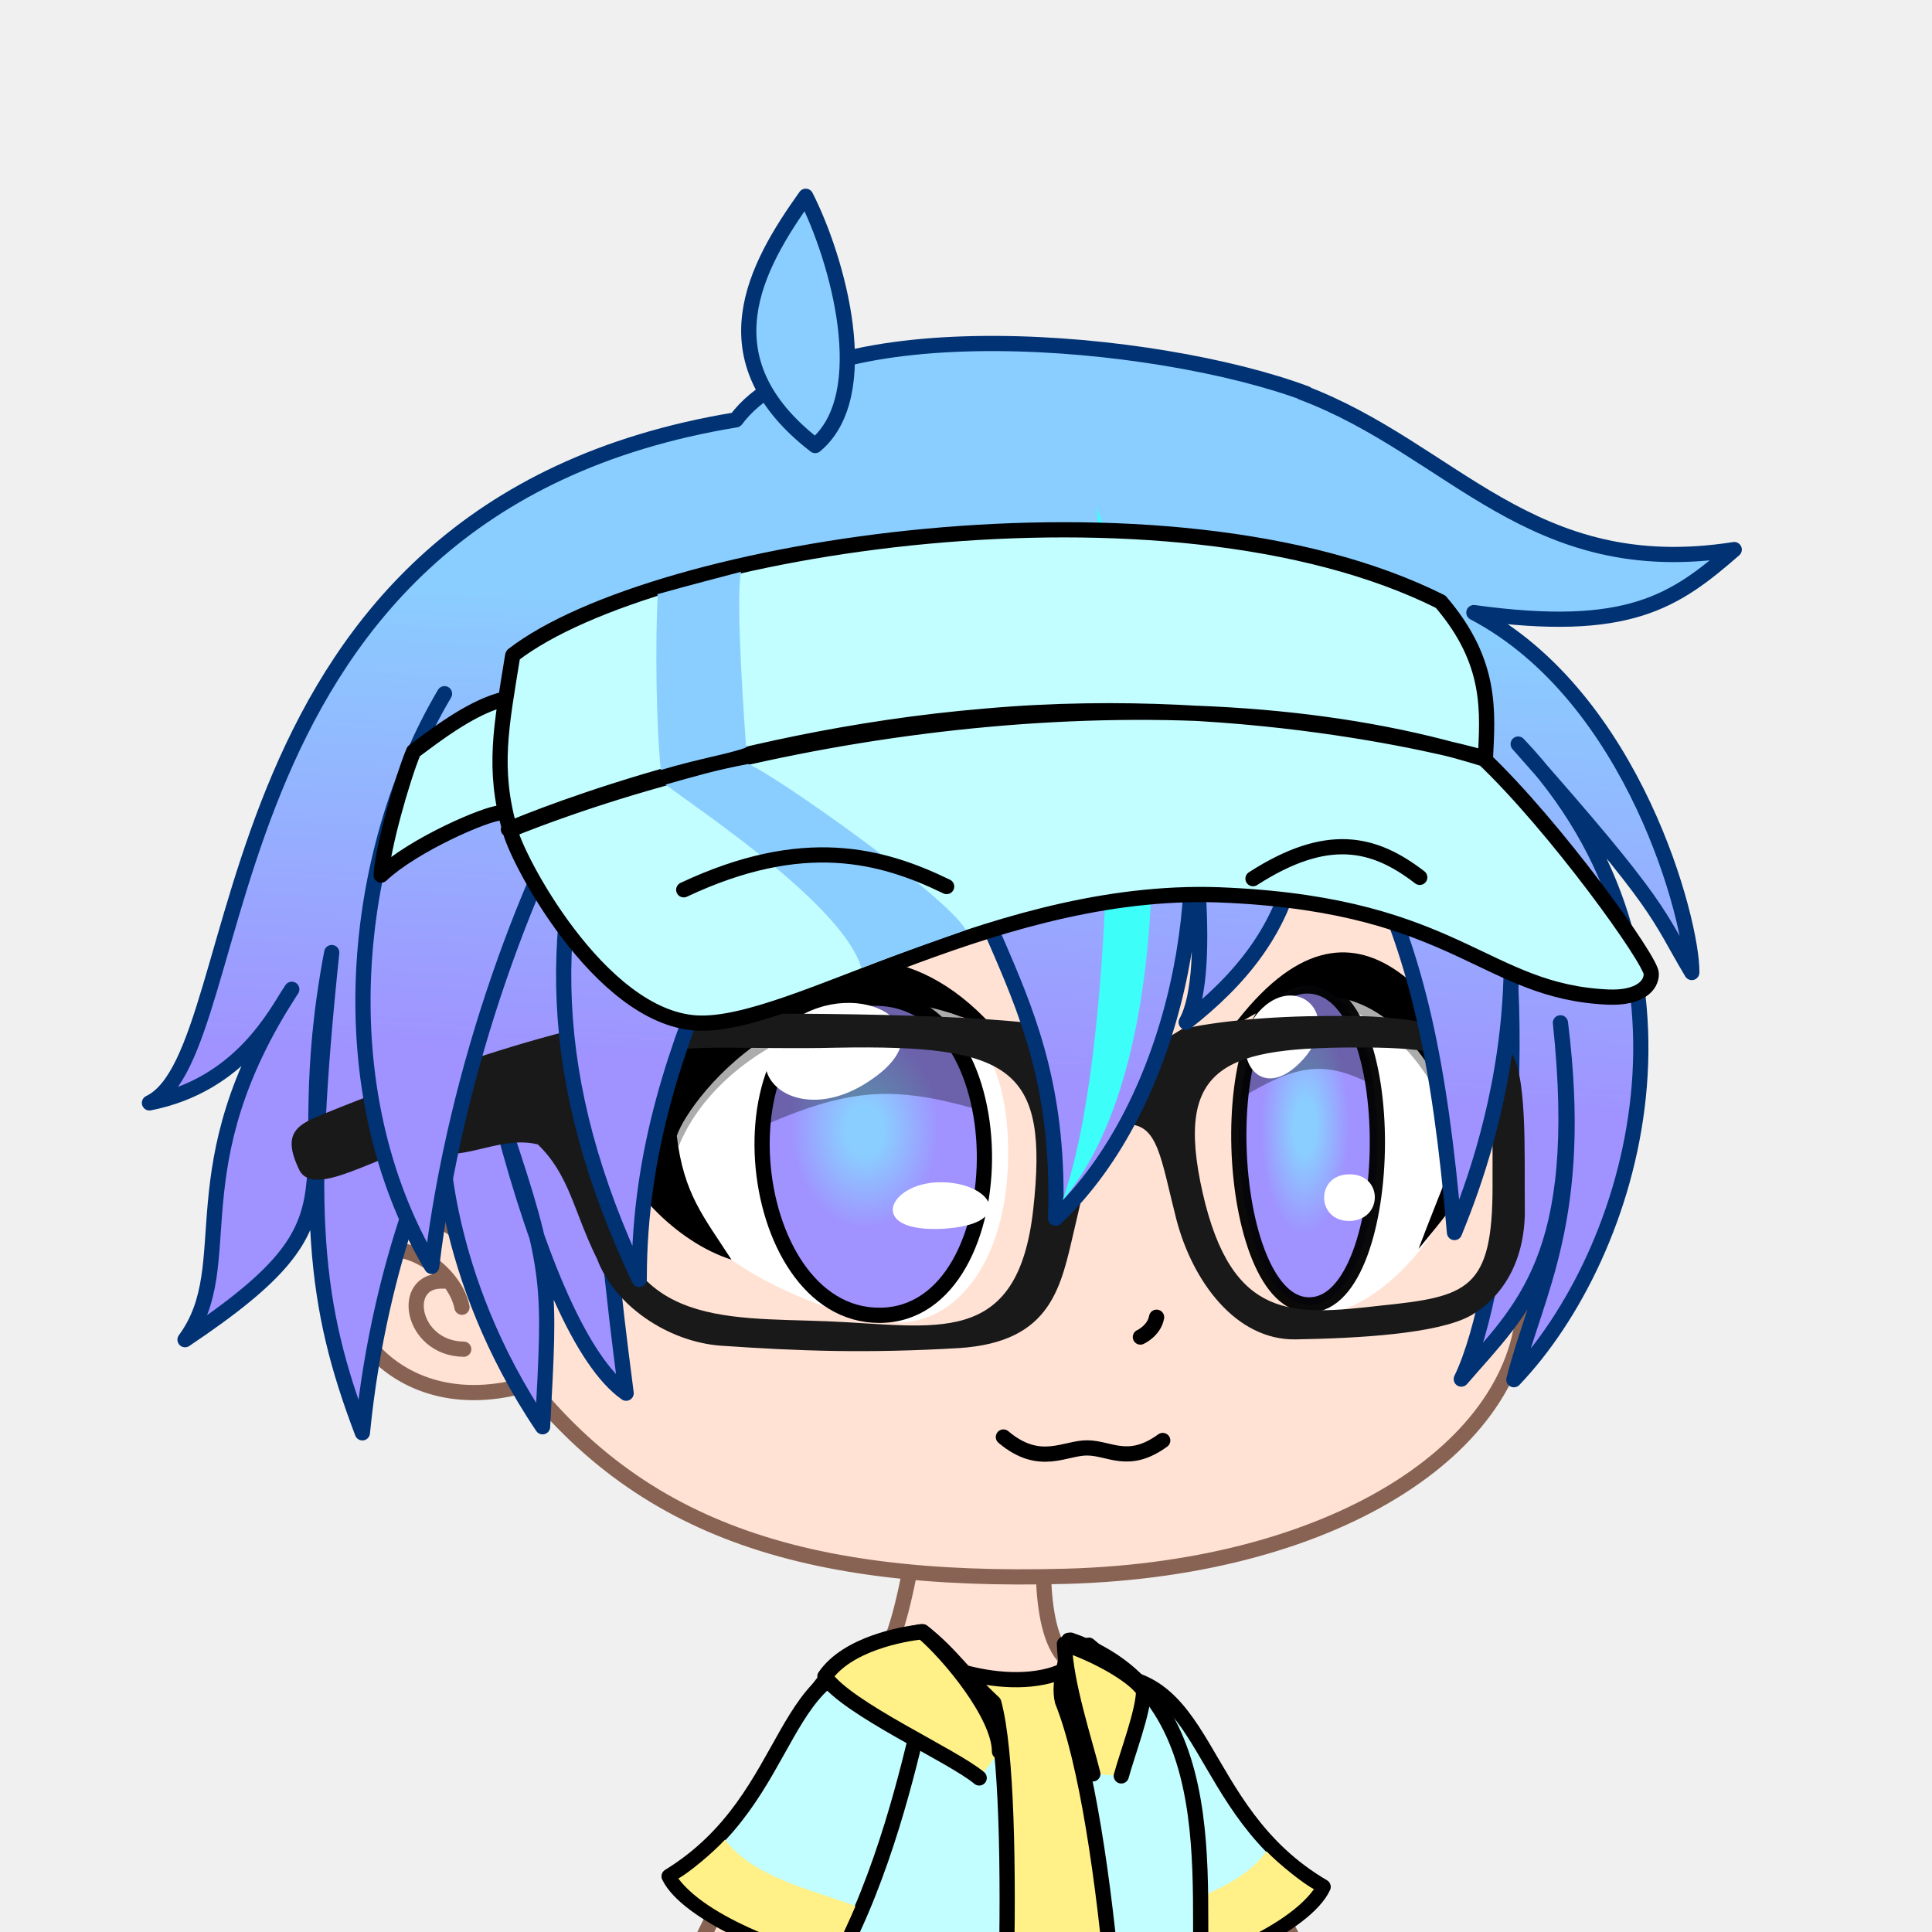
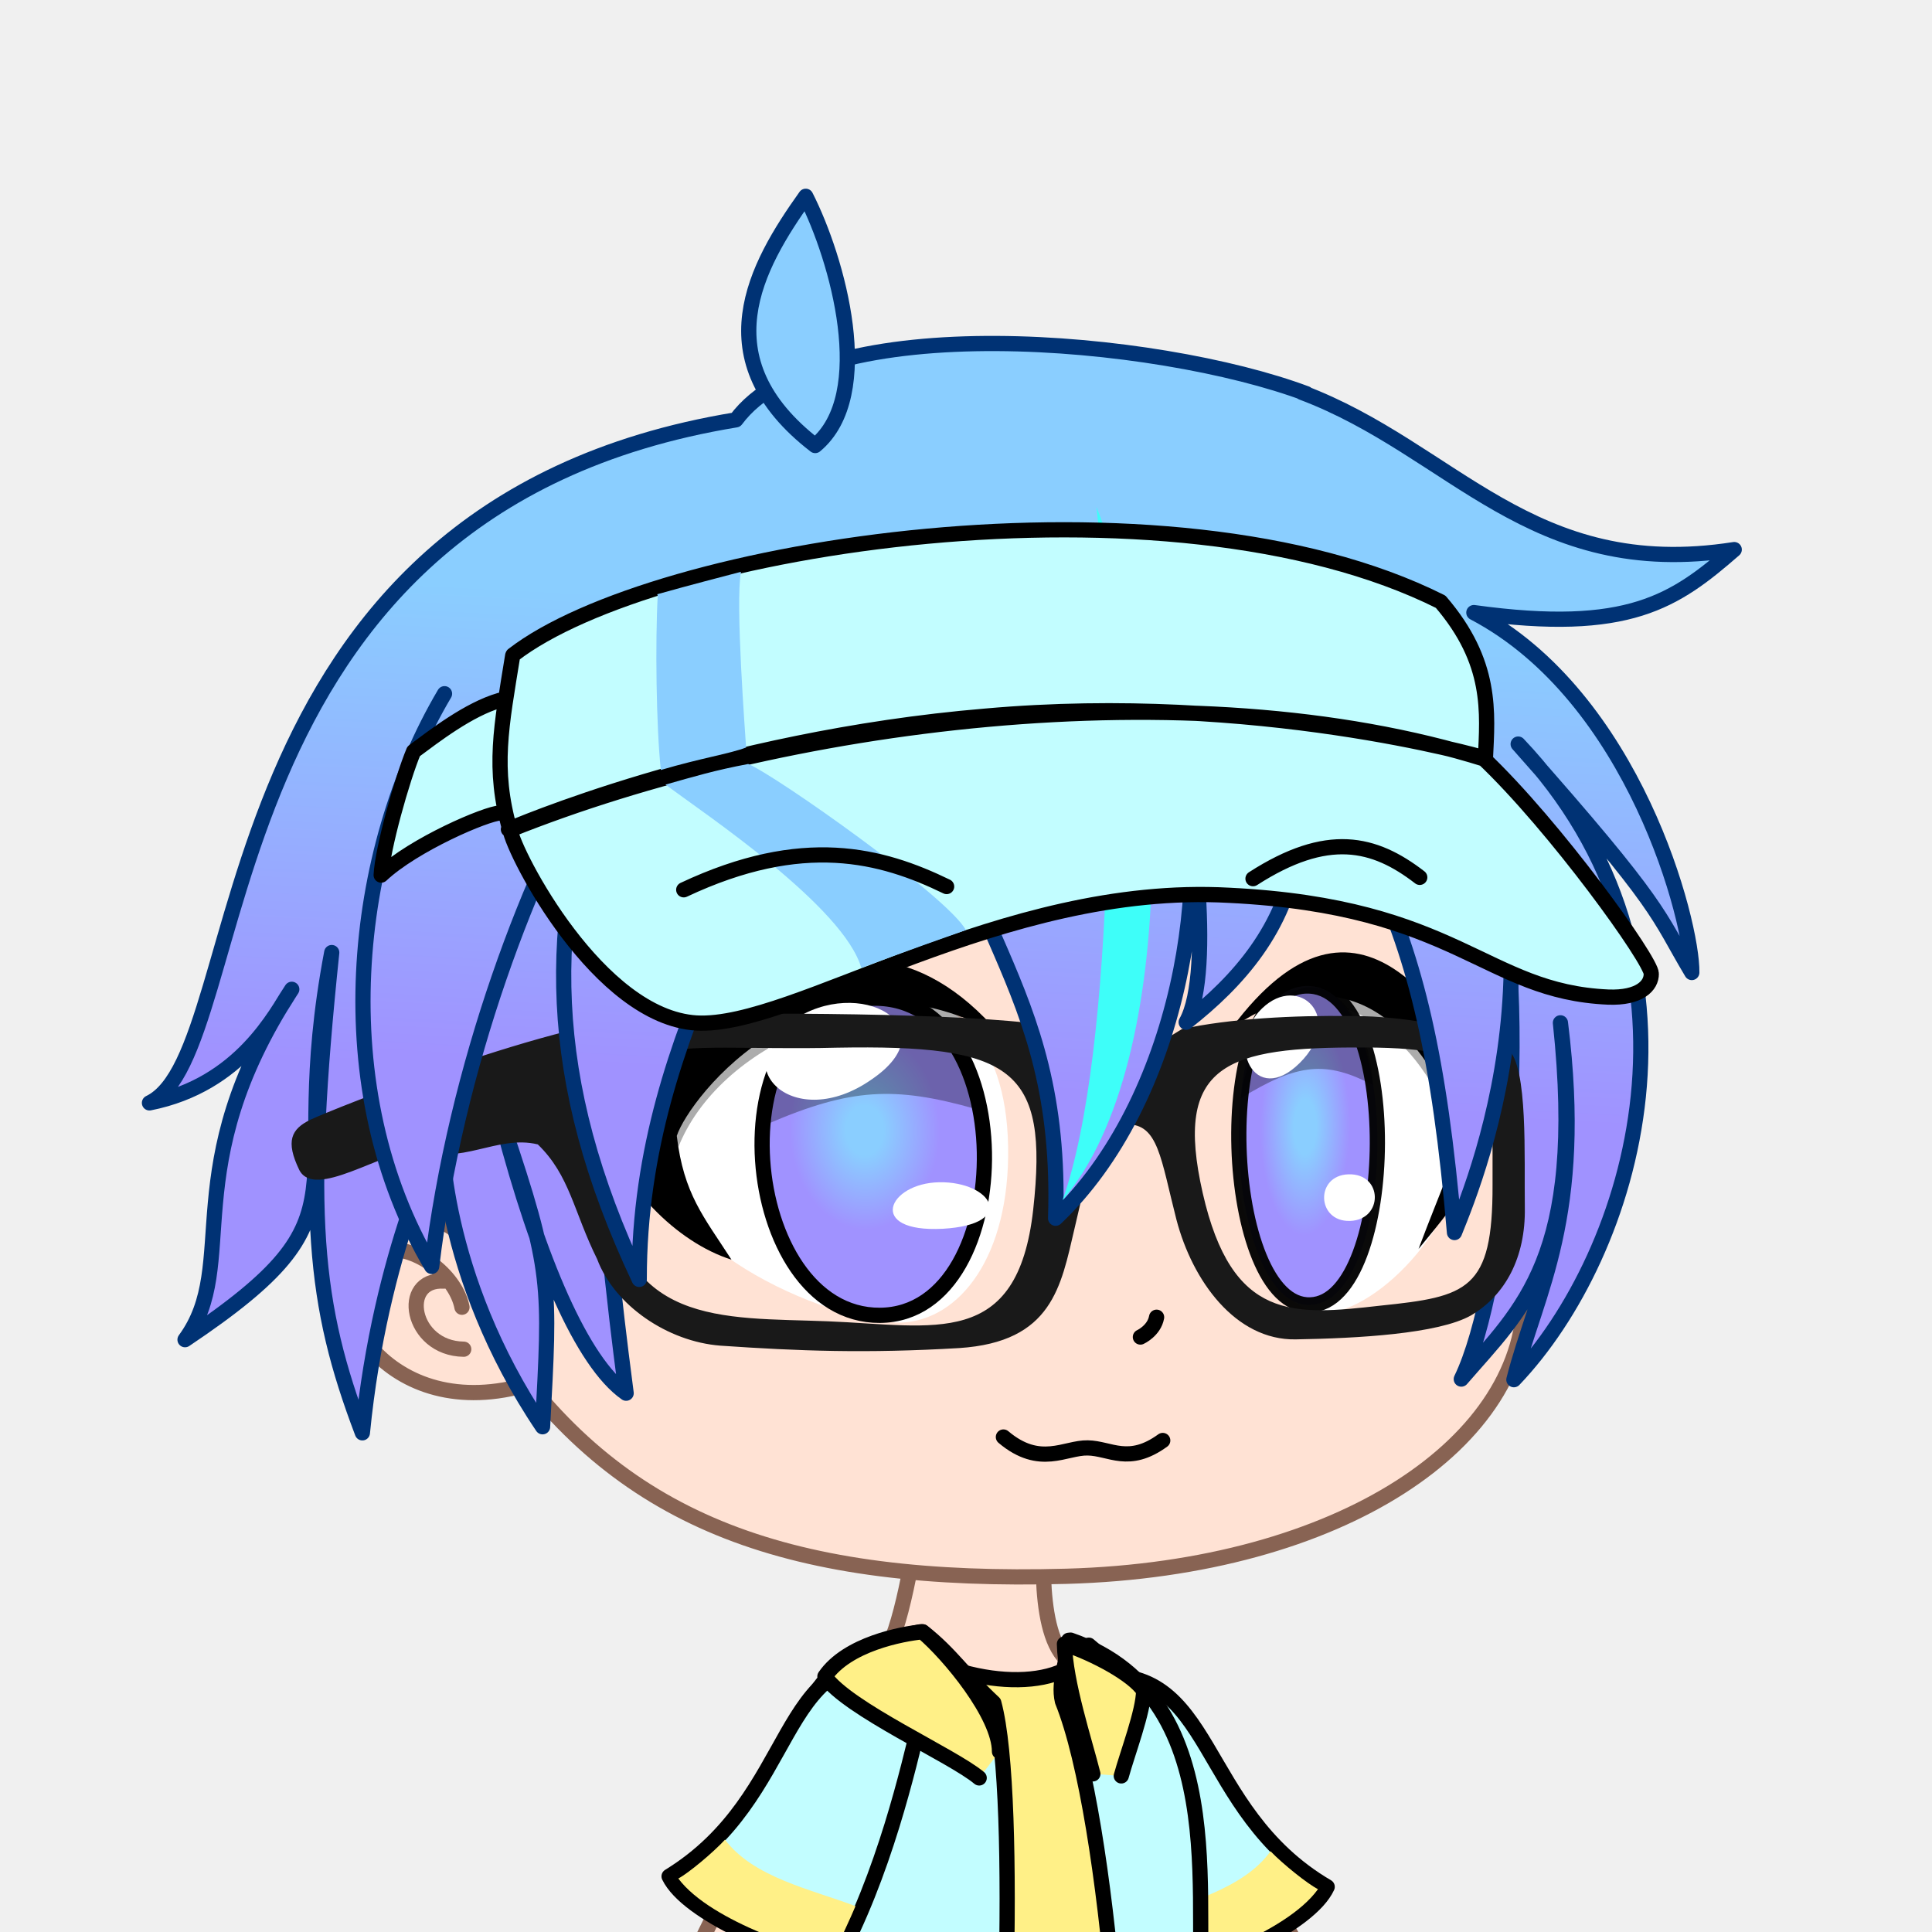
<svg xmlns="http://www.w3.org/2000/svg" xmlns:xlink="http://www.w3.org/1999/xlink" id="canvas" style="overflow: hidden; max-width: 100%; max-height: 100vw;" version="1.1" viewBox="0 0 126.938 126.938" height="480" width="480" xml:space="preserve">
  <defs id="defs2">
    <linearGradient id="linearGradient1087">
      <stop style="stop-color:#8aceff;stop-opacity:1;" offset="0.2" id="stop1083" />
      <stop style="stop-color:#a092ff;stop-opacity:1;" offset="0.8" id="stop1085" />
    </linearGradient>
    <linearGradient xlink:href="#linearGradient1087" id="linearGradient901" x1="105.9" y1="94.5" x2="105.5" y2="148.5" gradientUnits="userSpaceOnUse" gradientTransform="matrix(0.7333271,0.03200865,-0.03940841,0.7334522,-3.465752,-14.52939)" />
    <linearGradient xlink:href="#linearGradient1087" id="linearGradient1033" x1="105.9" y1="94" x2="105.2" y2="146.8" gradientUnits="userSpaceOnUse" gradientTransform="matrix(0.7393597,0.03268273,-0.03268273,0.7393597,-4.94025,-14.68404)" />
    <radialGradient xlink:href="#linearGradient1087" id="radialGradient1102" cx="98.5" cy="88" fx="98.5" fy="88" r="7.5" gradientTransform="matrix(0.83,0,0,1.1,-20.1828,-10.36822)" gradientUnits="userSpaceOnUse" />
    <radialGradient xlink:href="#linearGradient1087" id="radialGradient1104" cx="129.8" cy="88" fx="129.8" fy="88" r="4.5" gradientTransform="matrix(0.8271877,-6.7223864e-4,-0.04966879,2.003187,-12.1083,-89.4877)" gradientUnits="userSpaceOnUse" />
  </defs>
  <ellipse style="display:none;fill:#000000;fill-opacity:0.5;fill-rule:nonzero;stroke:none;stroke-width:1;stroke-linecap:round;stroke-linejoin:round;stroke-opacity:1" id="path677" cx="70.609" cy="209.055" rx="26.929" ry="6.077" />
  <g id="nait" style="fill-rule:nonzero;stroke-linecap:round;stroke-linejoin:round;stroke-opacity:1">
    <g id="g422" style="stroke-width:0.749;stroke-dasharray:none" transform="matrix(1.333705,0,0,1.333705,-25.63237,-47.86083)">
      <style id="style1">
        #arm-2 { transition-property:transform;transition-timing-function:cubic-bezier(.22,.61,.36,1);transition-delay:0.3s;transition-duration:0.5s;transform-origin: 57% 95.5%;transform: rotate(-90deg); }
        #canvas:hover #arm-2 {transform: rotate(-169.5deg);}
      </style>
      <g id="arm-2" transform="rotate(-83.34164,71.81608,119.5455)" style="fill-rule:nonzero;stroke-width:0.749;stroke-linecap:round;stroke-linejoin:round;stroke-dasharray:none;stroke-opacity:1">
        <use x="0" y="0" xlink:href="#arm" id="use2036" style="display:inline;fill-rule:nonzero;stroke-width:0.751;stroke-linecap:round;stroke-linejoin:round;stroke-dasharray:none;stroke-opacity:1" transform="matrix(-0.19,-0.98,-0.98,0.19,201.5208,158.3776)" />
        <use x="0" y="0" xlink:href="#path1995" id="use2038" style="display:inline;fill-rule:nonzero;stroke-width:0.759;stroke-linecap:round;stroke-linejoin:round;stroke-dasharray:none;stroke-opacity:1" transform="matrix(-0.3345993,-0.9294043,-0.9294043,0.3345993,201.5351,136.7593)" />
        <path id="path2199" style="display:inline;fill:#ffe2d4;fill-opacity:1;fill-rule:nonzero;stroke:#886353;stroke-width:0.749;stroke-linecap:round;stroke-linejoin:round;stroke-dasharray:none;stroke-opacity:1" d="m 49.102,144.037 c -1.032,1.261 -3.612,2.082 -4.349,1.154 -0.744,-0.854 1.21,-1.818 2.381,-2.094 m 3.197,-1.705 c -0.405,2.137 -4.504,7.474 -5.49,8.113 -2.202,-0.275 -0.185,-2.935 0.323,-3.875 -0.169,0.018 -0.398,-0.255 -0.553,-0.319 -0.691,0.685 -1.847,2.173 -2.593,2.042 -1.36,-1.008 -0.075,-2.549 1.58,-4.164 -0.575,-1.737 -0.11,-3.32 3.774,-5.19" />
      </g>
      <style id="style2">
        #sleeve-2 { transition-property:transform;transition-timing-function:cubic-bezier(.22,.61,.36,1);transition-duration:0.5s;transition-delay:0.3s;transform-origin: 58% 93.5%;transform: rotate(0deg); }
        #canvas:hover #sleeve-2 {transform:rotate(-90deg);}
      </style>
      <g id="sleeve-2" transform="rotate(-4.341635,75.64403,98.41254)" style="display:inline;stroke-width:0.749;stroke-dasharray:none">
-         <use x="0" y="0" xlink:href="#g2027" id="use2045" style="fill-rule:nonzero;stroke-width:0.749;stroke-linecap:round;stroke-linejoin:round;stroke-dasharray:none;stroke-opacity:1" transform="matrix(-1,0,0,1,133.3735,0.1633173)" />
-         <use x="0" y="0" xlink:href="#g2031" id="use2043" style="display:inline;fill-rule:nonzero;stroke-width:0.755;stroke-linecap:round;stroke-linejoin:round;stroke-dasharray:none;stroke-opacity:1" transform="matrix(-0.9816938,0.1490546,0.1490546,0.9816938,112.137,-6.732145)" />
+         <use x="0" y="0" xlink:href="#g2027" id="use2045" style="fill-rule:nonzero;stroke-width:0.749;stroke-linecap:round;stroke-linejoin:round;stroke-dasharray:none;stroke-opacity:1" transform="matrix(-1,0,0,1,133.5712,0.1783281)" />
+         <use x="0" y="0" xlink:href="#g2031" id="use2043" style="display:inline;fill-rule:nonzero;stroke-width:0.755;stroke-linecap:round;stroke-linejoin:round;stroke-dasharray:none;stroke-opacity:1" transform="matrix(-0.9816938,0.1490546,0.1490546,0.9816938,112.3347,-6.717135)" />
      </g>
      <g id="g3260" style="display:inline;fill-rule:nonzero;stroke-width:0.749;stroke-linecap:round;stroke-linejoin:round;stroke-dasharray:none;stroke-opacity:1" transform="rotate(1.717634,70.79374,148.9572)">
        <use x="0" y="0" xlink:href="#g3230" id="use3243" transform="rotate(-8.2,58.5,64.6)" style="stroke-width:0.749;stroke-dasharray:none" />
        <use x="0" y="0" xlink:href="#g3234" id="use3245" transform="rotate(-8.2,58.5,64.6)" style="stroke-width:0.749;stroke-dasharray:none" />
        <use x="0" y="0" xlink:href="#g3238" id="use3619" style="fill-rule:nonzero;stroke-width:0.749;stroke-linecap:round;stroke-linejoin:round;stroke-dasharray:none;stroke-opacity:1" transform="translate(17.22,-0.811)" />
      </g>
      <path id="body" stroke="#000000" stroke-width="1" d="m 64.6,109.9 c -0.34,2.3 -1,6.5 -1.9,7.6 -0.88,1.1 -4,3.3 -4.4,6.2 -0.32,2.9 1.417,7.603 1.007,10.773 -0.42,3.1 -1.564,5.138 -1.635,9.381 -0.07,4.242 4.6,6.607 10.525,7.068 5.925,0.462 11.125,-2.608 10.878,-6.068 -0.247,-3.46 -1.565,-7.099 -1.965,-9.799 -0.38,-2.7 0.29,-6.885 -0.04,-9.185 -0.34,-2.3 -3,-6.9 -5,-8 -1.9,-1.1 -1.4,-6.2 -1.4,-7.5 0.07,-1.3 -5.6,-2.7 -6,-0.37 z" style="fill:#ffe2d4;fill-opacity:1;fill-rule:nonzero;stroke:#886353;stroke-width:0.749;stroke-linecap:round;stroke-linejoin:round;stroke-dasharray:none;stroke-opacity:1" />
      <style id="style3">
        @keyframes head { 0% { transform: rotate(0.8deg); } 50% { transform: rotate(-0.8deg); } 100% { transform: rotate(0.8deg); } }
        #head { transition-property:transform;transition-timing-function:cubic-bezier(.22,.61,.36,1);transition-duration:0.5s;transform: rotate(0deg);transform-origin: 50% 88%; /* animation: head 16s 0s ease-in infinite; */ }
        #canvas:hover #head { transform: rotate(-3deg); }
      </style>
      <g id="head" style="stroke-width:0.749;stroke-dasharray:none">
        <g id="g2" style="fill-rule:nonzero;stroke-width:1.013;stroke-linecap:round;stroke-linejoin:round;stroke-dasharray:none;stroke-opacity:1" transform="matrix(0.7399759,-0.01251506,0.01251506,0.7399759,15.17254,28.38234)">
          <path id="head-inner" d="m 28.5,74 c 0.14,-14.3 8,-34.4 37,-36.4 28.5,1.7 40.07,17.3 40.5,39.7 -0.14,11.3 -2.2,11.7 -0.71,20.54 0.14,10.05 -12.5,18.3 -30.79,18.5 -18.2,0.19 -29.4,-3.9 -37.3,-15.8 C 29.3,88.6 28.4,81 28.5,74 Z" style="fill:#ffe2d4;stroke:#886353;stroke-width:1.013;stroke-dasharray:none" />
          <path d="m 39.001,102.924 c -9.62,2.743 -14.327,-5.985 -11.384,-9.572 1.653,-2.015 6.258,-2.395 7.411,0.391" style="display:inline;fill:#ffe2d4;fill-rule:nonzero;stroke:#886353;stroke-width:1.013;stroke-linecap:round;stroke-linejoin:round;stroke-dasharray:none;stroke-opacity:1" id="ear-a1-3" />
          <path d="M 34.57,97.753 C 34.236,95.837 31.866,93.573 29.257,93.809 m 4.144,2.183 c -2.981,-0.233 -2.298,4.451 1.239,4.556" style="display:inline;fill:none;fill-rule:nonzero;stroke:#886353;stroke-width:1.013;stroke-linecap:round;stroke-linejoin:round;stroke-dasharray:none;stroke-opacity:1" id="ear-b1-5" />
        </g>
        <style id="style4">
      #canvas:hover #eyes-a1,
      #canvas:hover #eyes-f1,
      #canvas:hover #eyes-c1,
      #canvas:hover #look-1 { opacity: 0 }
      #canvas:hover #wink-1 { opacity: 1 }
      #eyes-a1, #eyes-f1, #eyes-c1, #look-1 { opacity: 1;transition-property:opacity;transition-delay:0.3s;transition-duration: 0s;transition-timing-function:step-end; }
      #wink-1 { display: inline !important; opacity: 0;transition-property:opacity;transition-delay:0.3s;transition-duration: 0s;transition-timing-function:step-end; }
    </style>
        <g id="eyes" style="display:inline;fill-rule:nonzero;stroke-width:1.013;stroke-linecap:round;stroke-linejoin:round;stroke-dasharray:none;stroke-opacity:1" transform="matrix(0.7399759,-0.01251506,0.01251506,0.7399759,15.17254,28.38234)">
          <path id="eyes-c1" stroke-width="1" d="m 63.4,77.4 c 3.9,-0.04 7.7,2.9 7.7,10.27 0,7.3 -3.4,11.5 -7.3,11.6 -3.9,0.03 -16.4,-4.8 -16.3,-12.3 0.04,-7.4 12,-9.5 15.9,-9.5 z" style="display:inline;fill:#ffffff;stroke:none;stroke-width:1.013;stroke-dasharray:none" />
          <path style="display:inline;fill:#000000;fill-opacity:0.325;fill-rule:nonzero;stroke:none;stroke-width:1.013;stroke-linecap:round;stroke-linejoin:round;stroke-dasharray:none;stroke-opacity:1" d="M 49.113,87.43 C 51.958,80.437 62.57,76.408 68.727,79.83 66.462,75.824 61.836,76.839 56.965,78.836 52.093,80.834 47.364,84.489 49.113,87.43 Z" id="eyes-f1" />
          <path d="m 91.8,77.8 c -3.5,-0.01 -5.7,3.8 -5.7,9.4 0,5.5 2.4,11.9 5.9,11.9 3.4,-7.9e-4 9.9,-5.9 9.9,-13.3 -0.03,-7.4 -6.5,-7.9 -10.12,-7.9 z" style="fill:#ffffff;stroke:none;stroke-width:1.013;stroke-dasharray:none" id="eyes-c2" />
          <path style="display:inline;fill:#000000;fill-opacity:0.325;fill-rule:nonzero;stroke:none;stroke-width:1.013;stroke-linecap:round;stroke-linejoin:round;stroke-dasharray:none;stroke-opacity:1" d="m 100.931,87.83 c -1.805,-6.725 -7.223,-10.91 -12.103,-8.752 2.114,-4.322 5.359,-2.833 8.935,1.031 3.285,3.549 5.474,5.192 3.169,7.721 z" id="eyes-f2" />
          <path id="eyes-a1" stroke-width="1" d="m 70.66,80.19 c -10.43,-12.7 -23,1.6 -26.5,5.4 1,4.2 4.8,8.1 8.4,9.3 -1.8,-2.9 -3.1,-4.4 -3.5,-8.3 0.86,-2.5 9.4,-13.3 21.6,-6.4 z" style="display:inline;fill:#000000;stroke:none;stroke-width:1.013;stroke-dasharray:none" />
          <path d="m 86.1,80.05 c 8.7,-11.3 14.6,-0.37 17.6,5.2 -0.98,4.8 -3.3,7.2 -5.4,9.7 1.7,-4.3 2.6,-5.9 2.9,-8.1 -0.75,-1.8 -5,-13.5 -15.1,-6.8 z" style="fill:#000000;stroke:none;stroke-width:1.013;stroke-dasharray:none" id="eyes-a2" />
          <g id="look-2" style="display:inline;fill-rule:nonzero;stroke-width:1.013;stroke-linecap:round;stroke-linejoin:round;stroke-dasharray:none;stroke-opacity:1">
            <path d="m 91.11,77.323 c 6.494,-0.084 5.717,21.153 -0.075,21.228 -5.783,0.115 -6.428,-21.144 0.075,-21.228 z" style="fill:url(#radialGradient1104);stroke:#000000;stroke-width:1.013;stroke-dasharray:none;stroke-opacity:0.96" id="eyes-b2" />
            <path style="fill:#000000;fill-opacity:0.325;fill-rule:nonzero;stroke:none;stroke-width:1.013;stroke-linecap:round;stroke-linejoin:round;stroke-dasharray:none;stroke-opacity:1" d="m 86.627,84.729 c 3.844,-2.293 5.753,-2.413 8.824,-0.74 -0.259,-7.412 -6.761,-10.29 -8.824,0.74 z" id="path2384" />
            <path id="eyes-d2" stroke-width="0.944" d="m 88.158,78.763 c -2.517,2.335 -0.618,6.616 2.448,3.673 3.058,-2.943 0.069,-6.009 -2.448,-3.673 z m 5.565,11.142 c 2.313,-0.03 2.277,3.075 0.044,3.103 -2.224,0.029 -2.277,-3.075 -0.044,-3.103 z" style="fill:#ffffff;stroke:none;stroke-width:1.013;stroke-dasharray:none" />
          </g>
          <g id="look-1" style="display:inline;stroke-width:1.013;stroke-dasharray:none">
            <path id="eye-b1" stroke-width="1" d="m 61.877,77.662 c 10.3,-0.6 9.9,21.2 0.5,21.1 -9.3,-0.1 -10.88,-20.7 -0.5,-21.1 z" style="fill:url(#radialGradient1102);fill-opacity:1;stroke:#000000;stroke-width:1.013;stroke-dasharray:none;stroke-opacity:1" />
            <path style="fill:#000000;fill-opacity:0.325;fill-rule:nonzero;stroke:none;stroke-width:1.013;stroke-linecap:round;stroke-linejoin:round;stroke-dasharray:none;stroke-opacity:1" d="M 55.133,85.89 C 60.716,83.595 63.633,83.531 68.91,85.114 68.557,77.381 57.334,73.224 55.133,85.89 Z" id="path2346" />
            <path id="eyes-d1" stroke-width="1" d="m 56.877,79.062 c 4.5,-3 10.5,0.53 5.2,4 -5.2,3.5 -9.7,-0.98 -5.2,-4 z m 9.6,10.91 c 3.5,0 5.2,2.9 0.18,3.1 -5.1,0.18 -3.6,-3.1 -0.18,-3.1 z" style="display:inline;fill:#ffffff;fill-rule:nonzero;stroke:none;stroke-width:1.013;stroke-linecap:round;stroke-linejoin:round;stroke-dasharray:none;stroke-opacity:1" />
          </g>
        </g>
        <g id="winks" style="display:inline;fill-rule:nonzero;stroke-width:1.048;stroke-linecap:round;stroke-linejoin:round;stroke-dasharray:none;stroke-opacity:1" transform="matrix(0.7151077,0.01108067,-0.01108067,0.7151077,19.03345,28.92846)">
          <path id="wink-1" style="fill:#000000;fill-opacity:1;fill-rule:nonzero;stroke:none;stroke-width:1.048;stroke-linecap:butt;stroke-linejoin:miter;stroke-dasharray:none;stroke-opacity:1" d="m 45.949,90.835 c 3.854,-5.471 22.07,-5.293 26.142,-0.588 -5.283,-2.599 -14.56,-3.605 -26.142,0.588 z m -0.148,-0.427 c 8.727,-9.454 18.677,-9.52 26.445,-0.463 -6.587,-4.348 -19.015,-4.444 -26.445,0.463 z" />
          <path id="wink-2" style="display:none;fill:#000000;fill-opacity:1;fill-rule:nonzero;stroke:none;stroke-width:1.048;stroke-linecap:butt;stroke-linejoin:miter;stroke-dasharray:none;stroke-opacity:1" d="m 102.995,90.835 c -2.737,-5.471 -15.671,-5.293 -18.563,-0.588 3.752,-2.599 10.339,-3.605 18.563,0.588 z m 0.105,-0.427 c -6.009,-8.595 -13.273,-8.793 -18.779,-0.463 4.677,-4.348 13.502,-4.444 18.779,0.463 z" />
        </g>
        <g id="winks-down" style="display:none;fill-rule:nonzero;stroke-width:1.048;stroke-linecap:round;stroke-linejoin:round;stroke-dasharray:none;stroke-opacity:1" transform="matrix(0.7086869,0.09625265,-0.09625265,0.7086869,21.99321,9.254982)">
          <path id="wink-down-1" style="fill:#000000;fill-opacity:1;fill-rule:nonzero;stroke:none;stroke-width:1.048;stroke-linecap:butt;stroke-linejoin:miter;stroke-dasharray:none;stroke-opacity:1" d="m 45.949,85.289 c 3.854,3.991 22.07,3.861 26.142,0.429 -5.283,1.896 -14.56,2.63 -26.142,-0.429 z m -0.148,0.312 c 8.727,6.896 18.677,6.944 26.445,0.338 -6.587,3.172 -19.015,3.242 -26.445,-0.338 z" />
          <path id="wink-down-2" style="fill:#000000;fill-opacity:1;fill-rule:nonzero;stroke:none;stroke-width:1.048;stroke-linecap:butt;stroke-linejoin:miter;stroke-dasharray:none;stroke-opacity:1" d="m 102.995,85.289 c -2.737,3.991 -15.671,3.861 -18.563,0.429 3.752,1.896 10.339,2.63 18.563,-0.429 z m 0.105,0.312 c -6.009,6.269 -13.273,6.414 -18.779,0.338 4.677,3.172 13.502,3.242 18.779,-0.338 z" />
        </g>
        <g id="face" style="fill-rule:nonzero;stroke-width:1.013;stroke-linecap:round;stroke-linejoin:round;stroke-dasharray:none;stroke-opacity:1" transform="matrix(0.7399759,-0.01251506,0.01251506,0.7399759,15.17254,28.38234)">
          <path style="fill:none;fill-rule:evenodd;stroke:#000000;stroke-width:1.013;stroke-dasharray:none" d="m 80.79,99.2 c -0.18,0.9 -1.1,1.3 -1.1,1.3" id="nose" />
          <path id="mouth" stroke-width="1" d="m 71.3,107.5 c 2.4,1.7 5.5,1.4 9.1,0.72" style="display:none;fill:none;stroke:#000000;stroke-width:1.013;stroke-dasharray:none" />
          <path id="mouth-alt" stroke-width="1" d="m 70.46,107 c 2.4,2.1 4.1,0.76 5.6,0.82 1.5,0.05 2.7,1.2 5,-0.41" style="display:inline;fill:none;fill-rule:nonzero;stroke:#000000;stroke-width:1.013;stroke-linecap:round;stroke-linejoin:round;stroke-dasharray:none;stroke-opacity:1" />
        </g>
        <path id="rearhair" stroke-width="1" d="m 83.577,55.279 c -7.375,-2.762 -23.98,-4.258 -28.105,1.29 -26.647,4.374 -23.604,31.117 -28.89,33.649 4.5,-0.89 6.217,-4.398 7.011,-5.596 -5.772,8.832 -2.51,13.514 -5.259,17.261 9.515,-6.378 4.917,-6.893 7.227,-19.071 -1.337,12.828 -0.891,17.335 1.51,23.66 0.885,-8.971 3.895,-14.796 3.895,-14.796 0,0 -0.097,6.959 4.982,14.497 0.369,-7.038 0.493,-7.603 -1.954,-14.874 1.741,6.632 3.899,11.703 6.071,13.221 -0.334,-2.659 -3.882,-28.21 1.107,-30.811 5.063,-2.602 38.065,-7.602 41.275,2.781 2.431,8.057 0.97,22.781 -1.24,27.334 2.976,-3.455 6.117,-5.951 4.884,-17.551 1.199,9.602 -1.183,13.195 -2.293,17.581 5.891,-6.169 10.384,-20.605 0.211,-31.313 7.244,8.168 6.802,8.323 8.554,11.254 0.04,-2.443 -2.82,-13.572 -10.737,-17.731 7.642,1.055 9.909,-0.567 12.827,-3.104 -10.04,1.576 -13.851,-4.947 -21.3,-7.745 z" style="display:inline;fill:url(#linearGradient901);fill-opacity:1;fill-rule:nonzero;stroke:#003274;stroke-width:0.749;stroke-linecap:round;stroke-linejoin:round;stroke-dasharray:none;stroke-opacity:1" />
        <path id="glasses" stroke-width="1" d="m 51.97,85.865 c 6.216,-0.113 16.135,-0.043 19.404,0.634 2.839,1.58 3.727,1.565 6.071,0.082 2.36,-0.521 5.54,-0.678 8.279,-0.643 2.886,-0.027 6.749,0.774 7.8,1.645 0.977,0.872 0.778,5.316 0.813,7.803 0.041,2.442 -0.963,4.309 -2.649,5.3 -1.613,0.915 -5.606,1.131 -8.64,1.182 -2.96,0.05 -5.082,-2.875 -5.873,-5.896 -0.776,-3.022 -0.894,-4.722 -2.448,-4.696 -1.554,0.026 -1.886,2.252 -2.578,5.151 -0.663,2.824 -1.09,5.57 -5.674,5.869 -4.585,0.27 -7.888,0.148 -11.771,-0.119 -2.594,-0.2 -5.215,-1.984 -6.068,-4.264 -1.165,-2.349 -1.343,-4.122 -2.923,-5.65 -2.007,-0.492 -3.904,1.102 -5.77,0.201 -1.922,0.144 -5.213,2.531 -5.978,1.063 -0.69,-1.424 -0.404,-2.021 0.55,-2.482 0.954,-0.46 12.276,-5.019 17.455,-5.18 z m -8.48,1.92 0.599,4.357 m 16.346,-4.644 c 8.658,-0.154 10.454,1.007 9.683,7.978 -0.772,6.897 -4.863,5.708 -10.122,5.501 -5.185,-0.208 -10.357,0.323 -10.93,-7.291 -0.572,-7.54 2.712,-5.967 11.368,-6.188 z m 25.98,-0.01 c 6.736,0.019 6.319,1.596 6.332,6.777 0.014,5.181 -1.239,5.498 -5.525,5.941 -4.285,0.487 -7.315,0.768 -8.754,-5.551 -1.44,-6.341 1.137,-7.199 7.939,-7.166 z" style="display:inline;fill:#191919;fill-rule:evenodd;stroke:none;stroke-width:0.749;stroke-linecap:round;stroke-linejoin:round;stroke-dasharray:none;stroke-opacity:1" />
        <style id="style5">
      @keyframes fronthair { 0% { transform: skewX(-1deg); } 50% { transform: skewX(1deg); } 100% { transform: skewX(-1deg); } }
      @keyframes hair-tip { 0% { transform: rotate(-5deg); } 50% { transform: rotate(5deg); } 100% { transform: rotate(-5deg); } }
      #fronthair { transform-origin: 50% 24%; animation: fronthair 4s 0s ease-in-out infinite; }
      #hair-tip { transform-origin: 47% 45%; animation: hair-tip 4s 0s ease-in-out infinite; }
      .smooth { transition: all 0.16s 0s ease-out; }
    </style>
        <g id="fronthair" style="stroke-width:0.749;stroke-dasharray:none">
          <path id="fronthair-inner" stroke-width="1" d="m 41.118,70.06 c -4.605,7.791 -5.814,19.491 -0.633,28.212 1.167,-9.79 4.849,-19.623 8.523,-25.607 -2.889,8.635 -2.981,16.335 1.702,26.248 -0.019,-12.953 7.792,-20.709 7.065,-27.803 -0.723,5.416 2.284,8.103 4.546,10.582 0.463,-3.709 2.95,-5.009 2.539,-11.812 0.879,11.68 6.751,14.023 6.362,26.021 6.047,-5.728 7.931,-16.862 5.971,-23.343 0.67,2.431 1.891,11.145 0.461,13.686 5.114,-4.009 9.37,-10.521 0.061,-23.539 8.47,15.023 11.678,16.531 13.157,33.9 1.208,-2.981 6.608,-16.322 -1.899,-29.131" style="fill:url(#linearGradient1033);fill-opacity:1;fill-rule:nonzero;stroke:#003274;stroke-width:0.749;stroke-linecap:round;stroke-linejoin:round;stroke-dasharray:none;stroke-opacity:1" />
          <path id="fronthair-highlight" stroke-width="1" d="m 73.234,60.857 c 0.958,8.496 0.943,26.86 -1.672,34.158 5.88,-6.835 5.307,-24.967 1.672,-34.158 z" style="fill:#3efef9;fill-rule:nonzero;stroke:none;stroke-width:0.749;stroke-linecap:round;stroke-linejoin:round;stroke-dasharray:none;stroke-opacity:1" />
        </g>
        <path id="hair-tip" stroke-width="1" d="m 58.912,45.555 c -2.458,3.446 -5.046,8.02 0.467,12.279 2.993,-2.493 1.103,-9.197 -0.467,-12.279 z" style="display:inline;fill:#8aceff;fill-rule:nonzero;stroke:#003274;stroke-width:0.749;stroke-linecap:round;stroke-linejoin:round;stroke-dasharray:none;stroke-opacity:1" />
        <g id="visor" style="display:inline;fill-rule:nonzero;stroke-width:1.013;stroke-linecap:round;stroke-linejoin:round;stroke-dasharray:none;stroke-opacity:1" transform="matrix(0.7399759,-0.01251506,0.01251506,0.7399759,15.17254,28.38234)">
          <path id="visor-inner" stroke-width="1" d="m 38.7,54.4 c 9.5,-7.1 43.8,-11.9 61.8,-2.5 3.4,4.1 3,7.4 2.8,10.54 -19.6,-6.5 -46.9,-3.3 -65,3.6 -1.1,-4.1 -0.46,-6.9 0.38,-11.6 z M 38.3,66 c 0.27,1.7 5.7,12.6 12.2,13.1 6.5,0.47 20.41,-9 35.6,-7.9 15.2,1 16.9,6.7 25.1,7.2 2.1,0.12 2.9,-0.72 2.9,-1.5 0.05,-0.85 -6.2,-9.9 -11,-14.6 0,0 -14.9,-4.6 -33,-3.3 -18,1.2 -31.9,7 -31.9,7 z m -0.52,-8.6 c -2.1,0.57 -4.4,2.3 -5.8,3.3 -0.79,1.8 -2.2,6.5 -2.3,8.2 2.2,-2 7.1,-4 8,-4" style="fill:#c2fdff;stroke:#000000;stroke-width:1.013;stroke-dasharray:none" />
          <path id="visor-highlight" stroke-width="1" d="m 48.4,50.62 c -0.22,3 -0.25,8.7 0.01,11.6 2.7,-0.75 4.6,-1 5.7,-1.4 -0.03,-0.77 -0.57,-9.7 -0.14,-11.7 -1.3,0.32 -3.2,0.77 -5.6,1.4 z m 0.33,12.6 c 2.6,2 11.7,8.3 12.8,12.4 2.8,-1 5.8,-2 7,-2.4 -1.1,-2.2 -12.6,-10.6 -14.3,-11.3 C 52,62.3 50.59,62.7 48.7,63.2 Z" style="fill:#8aceff;stroke:none;stroke-width:1.013;stroke-dasharray:none" />
        </g>
        <path id="eyebrow-alt" stroke-width="0.74" d="m 52.682,79.835 c 3.561,-3.909 10.369,-4.024 13.321,-0.166 -5.709,-0.555 -8.226,-0.571 -13.321,0.166 z m 27.389,0.122 c 0.605,-2.749 6.053,-5.358 8.804,-0.275 -3.12,-0.687 -4.975,-0.952 -8.804,0.275 z" style="display:none;fill:#89aeff;fill-rule:nonzero;stroke:#003274;stroke-width:0.749;stroke-linecap:round;stroke-linejoin:round;stroke-dasharray:none;stroke-opacity:1" />
        <path id="eyebrow" style="display:inline;fill:none;fill-rule:evenodd;stroke:#000000;stroke-width:0.749;stroke-linecap:round;stroke-linejoin:round;stroke-dasharray:none;stroke-opacity:1" d="m 80.946,79.172 c 3.661,-2.357 5.965,-1.803 8.215,-0.065 M 52.902,79.72 c 5.875,-2.764 9.741,-1.719 12.951,-0.16" />
      </g>
      <path id="bottom" stroke="#000000" stroke-width="1" d="m 72.8,152.1 c -3.3,3 -19.9,1.9 -15.8,-7.7 8.8,3.8 19.2,1.9 22.8,-0.65 0.47,2.4 0.47,3.4 0.46,4" style="display:inline;fill:#8aceff;fill-opacity:1;fill-rule:nonzero;stroke-width:0.749;stroke-linecap:round;stroke-linejoin:round;stroke-dasharray:none;stroke-opacity:1" />
      <path id="shirt-body" stroke="#000000" stroke-width="1" d="m 63.457,117.173 c -7.1,-0.05 -3.7,12.7 -4.1,16.5 -0.42,3.7 -1.8,9.2 -3.1,9.5 6.8,3.7 18.8,4.4 24,0.66 -0.79,-2.9 -2,-5.3 -2.3,-9.3 -0.29,-3.9 1.2,-12.4 -5.1,-17.6 -0.84,2.2 -5.4,2.3 -9.1,0.09 z" style="display:inline;fill:#fff087;fill-opacity:1;stroke-width:0.749;stroke-linecap:round;stroke-linejoin:round;stroke-dasharray:none" />
      <g id="g3256" transform="rotate(1.717634,70.56256,151.4333)" style="display:inline;stroke-width:0.749;stroke-dasharray:none">
        <g id="g3230" style="stroke-width:0.749;stroke-dasharray:none">
          <path id="pants-upper-1" stroke="#000000" stroke-width="1" d="m 56.8,145.2 c -1.2,3.3 -1.8,9.5 -2.4,18.8 -0.56,9.3 11.5,9.3 12.3,1.3 0.73,-8 1.539,-12.858 1.539,-16.258" style="fill:#8aceff;fill-opacity:1;stroke-width:0.749;stroke-linecap:round;stroke-linejoin:round;stroke-dasharray:none" />
          <path style="fill:#ffffff;fill-opacity:1;fill-rule:nonzero;stroke:none;stroke-width:0.749;stroke-linecap:round;stroke-linejoin:round;stroke-dasharray:none;stroke-opacity:1" d="m 57.5,145.5 c -1.1,3.7 -2.4,17.9 -2.2,19.5 0,0 0.26,0.04 0.27,0.39 h 0.5 c -0.25,-3.6 1.2,-16.2 2.1,-19.9 z" id="path2971" />
        </g>
        <g id="g3234" style="stroke-width:0.749;stroke-dasharray:none">
          <path id="pants-lower-1" stroke="#000000" stroke-width="1" d="m 54.4,164.1 c -0.779,4.72 -1,16.3 -0.86,18.1 -0.71,1.1 -0.4,1.1 -0.45,1.7 2.4,3.3 8.6,3.3 11,2.5 1.1,-1 0.3,-2.4 0.4,-3.6 0.24,-4 2.3,-14.34 2.15,-17.25" style="display:inline;fill:#8aceff;fill-opacity:1;stroke-width:0.749;stroke-linecap:round;stroke-linejoin:round;stroke-dasharray:none" />
          <path style="fill:#ffffff;fill-opacity:1;fill-rule:nonzero;stroke:none;stroke-width:0.749;stroke-linecap:round;stroke-linejoin:round;stroke-dasharray:none;stroke-opacity:1" d="m 55.3,164.2 c -0.37,4.3 -0.98,19.1 -0.72,20.7 0.1,0.07 0.83,0.42 0.92,0.49 -0.13,-3.6 0.32,-16.4 0.58,-21.1 z" id="path2974" />
        </g>
        <g id="g3238" style="fill-rule:nonzero;stroke-width:0.749;stroke-linecap:round;stroke-linejoin:round;stroke-dasharray:none;stroke-opacity:1">
          <path id="shoe" stroke="#000000" stroke-width="1" d="m 53.5,183.9 c -0.56,5 0.6,7.3 6.7,7.4 6.1,0.08 5.5,-1 5.5,-2.2 0.03,-1.2 -0.71,-1.4 -1.1,-2.5 -0.72,-0.19 -5,-0.19 -5.7,-0.02 -0.58,-0.21 -3.4,-1.3 -5.4,-2.5 z m 7.7,-1.1 c 3.2,-0.03 3.4,1.3 3.4,2.1 l 0.03,1.5 c -0.7,-0.14 -4.8,-0.16 -5.7,0.02 -0.31,-0.2 -1.4,-0.8 -1.3,-1.9 0.04,-1.1 0.35,-1.7 3.6,-1.8 z" style="fill:#fff087;fill-opacity:1;fill-rule:nonzero;stroke-width:0.749;stroke-linecap:round;stroke-linejoin:round;stroke-dasharray:none;stroke-opacity:1" />
          <path d="m 53.7,187.9 c 2.7,1.7 9,2.8 12.2,1.1 1.2,3.7 -13,3.5 -12.2,-1.1 z" style="fill:#333333;fill-opacity:1;fill-rule:nonzero;stroke:#000000;stroke-width:0.749;stroke-linecap:round;stroke-linejoin:round;stroke-dasharray:none;stroke-opacity:1" id="path2635" />
        </g>
      </g>
      <path id="jacket-body" stroke="#000000" stroke-width="1" d="m 64.557,116.273 c -9.5,1.9 -5.3,10.71 -5.6,16.8 -0.39,6 -2.4,10.19 -3.3,11.1 1.6,1.7 8.9,3.8 12.3,3.1 0.63,-4.3 1.5,-22.8 0.22,-27.5 -1.5,-1.4 -2.1,-2.4 -3.5,-3.5 z m 7.4,0.41 c 8.4,2.9 5.8,14 6.6,18.1 0.84,4 1.9,9 2.4,10.21 -1.1,0.89 -5.1,2.2 -6.6,2.1 0.68,-3.5 -0.42,-21.5 -2.8,-27.4 -0.24,-1 0.29,-2.1 0.31,-3 z" style="display:inline;fill:#c2fdff;fill-opacity:1;fill-rule:nonzero;stroke-width:0.749;stroke-linecap:round;stroke-linejoin:round;stroke-dasharray:none;stroke-opacity:1" />
      <style id="style6">
    #arm-1 { transition-property:transform;transition-timing-function:cubic-bezier(.22,.61,.36,1);transition-delay:0s;transition-duration:0.5s;transform:rotate(0deg);transform-origin: 48% 95%; }    #canvas:hover #arm-1 { transform: rotate(10deg); }
  </style>
      <g id="arm-1" transform="matrix(1.048914,0.05888143,-0.05888143,1.048914,5.699344,-9.686521)" style="stroke-width:0.713;stroke-dasharray:none">
        <path id="arm" style="display:inline;fill:#ffe2d4;fill-opacity:1;fill-rule:nonzero;stroke:#886353;stroke-width:0.713;stroke-linecap:round;stroke-linejoin:round;stroke-dasharray:none;stroke-opacity:1" d="M 56.352,136.891 C 57.937,132.632 59.369,128.586 61.2,123.98 c 0.35,-1.2 1.1,-2.6 0.3,-3.8 -0.38,-0.44 -1,-0.62 -1.5,-0.56 -1.3,0.19 -2.5,1.3 -3,2.5 -1.579,4.105 -3.177,8.345 -5.268,12.817 -2.091,4.472 3.42,5.053 4.62,1.953 z" />
        <path id="path1995" style="display:inline;fill:#ffe2d4;fill-opacity:1;fill-rule:nonzero;stroke:#886353;stroke-width:0.713;stroke-linecap:round;stroke-linejoin:round;stroke-dasharray:none;stroke-opacity:1" d="m 52.045,134.214 c -1.507,3.963 -3.462,8.15 -4.462,11.118 -0.98,2.969 3.008,4.573 4.338,1.345 1.33,-3.228 2.659,-6.021 4.71,-10.534" />
        <path id="path1962" style="display:inline;fill:#ffe2d4;fill-opacity:1;fill-rule:nonzero;stroke:#886353;stroke-width:0.713;stroke-linecap:round;stroke-linejoin:round;stroke-dasharray:none;stroke-opacity:1" d="m 47.597,145.322 c -2.642,1.212 -3.632,4.457 -1.88,5.917 1.655,1.356 4.369,0.997 4.654,-1.545 -0.047,1.399 0.696,1.924 1.445,1.649 0.801,-0.303 0.337,-2.645 -0.099,-4.261" />
      </g>
      <style id="style7">
    #sleeve-1 { transition-property:transform;transition-timing-function:cubic-bezier(.22,.61,.36,1);transition-delay:0s;transition-duration:0.5s;transform:rotate(0deg);transform-origin: 47% 94% 0px; }    #canvas:hover #sleeve-1 { transform:rotate(10deg); }
  </style>
      <g id="sleeve-1" transform="rotate(3.212965,68.29763,144.4812)" style="display:inline;stroke-width:0.749;stroke-dasharray:none">
        <g id="g2031" style="display:inline;stroke-width:0.749;stroke-dasharray:none" transform="rotate(1.924363,42.4066,128.769)">
          <path d="m 48.393,142.431 c -1.22,0.896 -1.666,1.839 -1.64,3.005 0.074,1.169 5.369,2.659 6.445,2.531 0.982,-0.192 1.441,-2.921 1.295,-3.706 -0.824,0.464 -4.146,-0.458 -6.1,-1.83 z" style="display:inline;fill:#c2fdff;fill-opacity:1;fill-rule:nonzero;stroke:#000000;stroke-width:0.749;stroke-linecap:round;stroke-linejoin:round;stroke-dasharray:none;stroke-opacity:1" id="path2028" />
          <path style="display:inline;fill:#fff087;fill-opacity:1;fill-rule:nonzero;stroke:none;stroke-width:0.749;stroke-linecap:round;stroke-linejoin:round;stroke-dasharray:none;stroke-opacity:1" d="m 47.118,145.437 c 0.013,-0.515 0.118,-1.037 0.36,-1.505 1.636,1.341 5.11,1.879 6.418,2.341 -0.158,0.5 -0.416,1.229 -0.784,1.346 -0.731,0.098 -5.099,-0.905 -5.975,-2.18 z" id="path2386" />
        </g>
        <g id="g2027" style="fill-rule:nonzero;stroke-width:0.749;stroke-linecap:round;stroke-linejoin:round;stroke-dasharray:none;stroke-opacity:1">
          <path id="sleeve" stroke="#000000" stroke-width="1" d="m 63.2,120.95 c -0.42,2.2 -1.3,7.6 -3.5,12.2 -2.6,-0.44 -7.4,-2.1 -8.4,-3.9 6.2,-4.3 4.6,-11.5 10.79,-11.2" style="display:inline;fill:#c2fdff;fill-opacity:1;fill-rule:nonzero;stroke-width:0.749;stroke-linecap:round;stroke-linejoin:round;stroke-dasharray:none;stroke-opacity:1" />
          <path style="display:inline;fill:#fff087;fill-opacity:1;fill-rule:nonzero;stroke:none;stroke-width:0.749;stroke-linecap:round;stroke-linejoin:round;stroke-dasharray:none;stroke-opacity:1" d="m 53.94,127.28 c 1.5,1.8 4.41,2.22 6.61,2.92 -0.15,0.431 -0.778,2.06 -1.04,2.56 -0.863,-0.152 -5.99,-1.33 -7.75,-3.43 0.474,-0.282 1.64,-1.37 2.19,-2.04 z" id="path2127" />
        </g>
      </g>
      <path id="scarve" stroke="#000000" stroke-width="1" d="m 67.457,123.473 c -1.3,-1.1 -6.5,-3.4 -7.6,-5 1.1,-1.6 3.8,-2.1 4.8,-2.2 1.3,1.1 3.8,4.1 3.8,5.9 m 6,1.2 c 0.3,-1.1 1.1,-3.2 1.1,-4.2 -0.53,-0.79 -2.4,-1.8 -3.9,-2.3 0.04,1.9 1,4.8 1.4,6.4" style="display:inline;fill:#fff087;fill-opacity:1;fill-rule:nonzero;stroke-width:0.749;stroke-linecap:round;stroke-linejoin:round;stroke-dasharray:none;stroke-opacity:1" />
      <circle style="display:none;fill:#a7ff8a;fill-opacity:1;fill-rule:nonzero;stroke:none;stroke-width:0.749;stroke-linecap:round;stroke-linejoin:round;stroke-dasharray:none;stroke-opacity:1" id="path3405" cx="60.89" cy="164.6" r="5.9" />
    </g>
  </g>
  <circle style="display:none;fill:none;fill-rule:nonzero;stroke:#000000;stroke-width:0.611;stroke-linecap:round;stroke-linejoin:bevel;stroke-opacity:1" id="path627" cx="63.302" cy="63.303" r="57.708" />
</svg>
